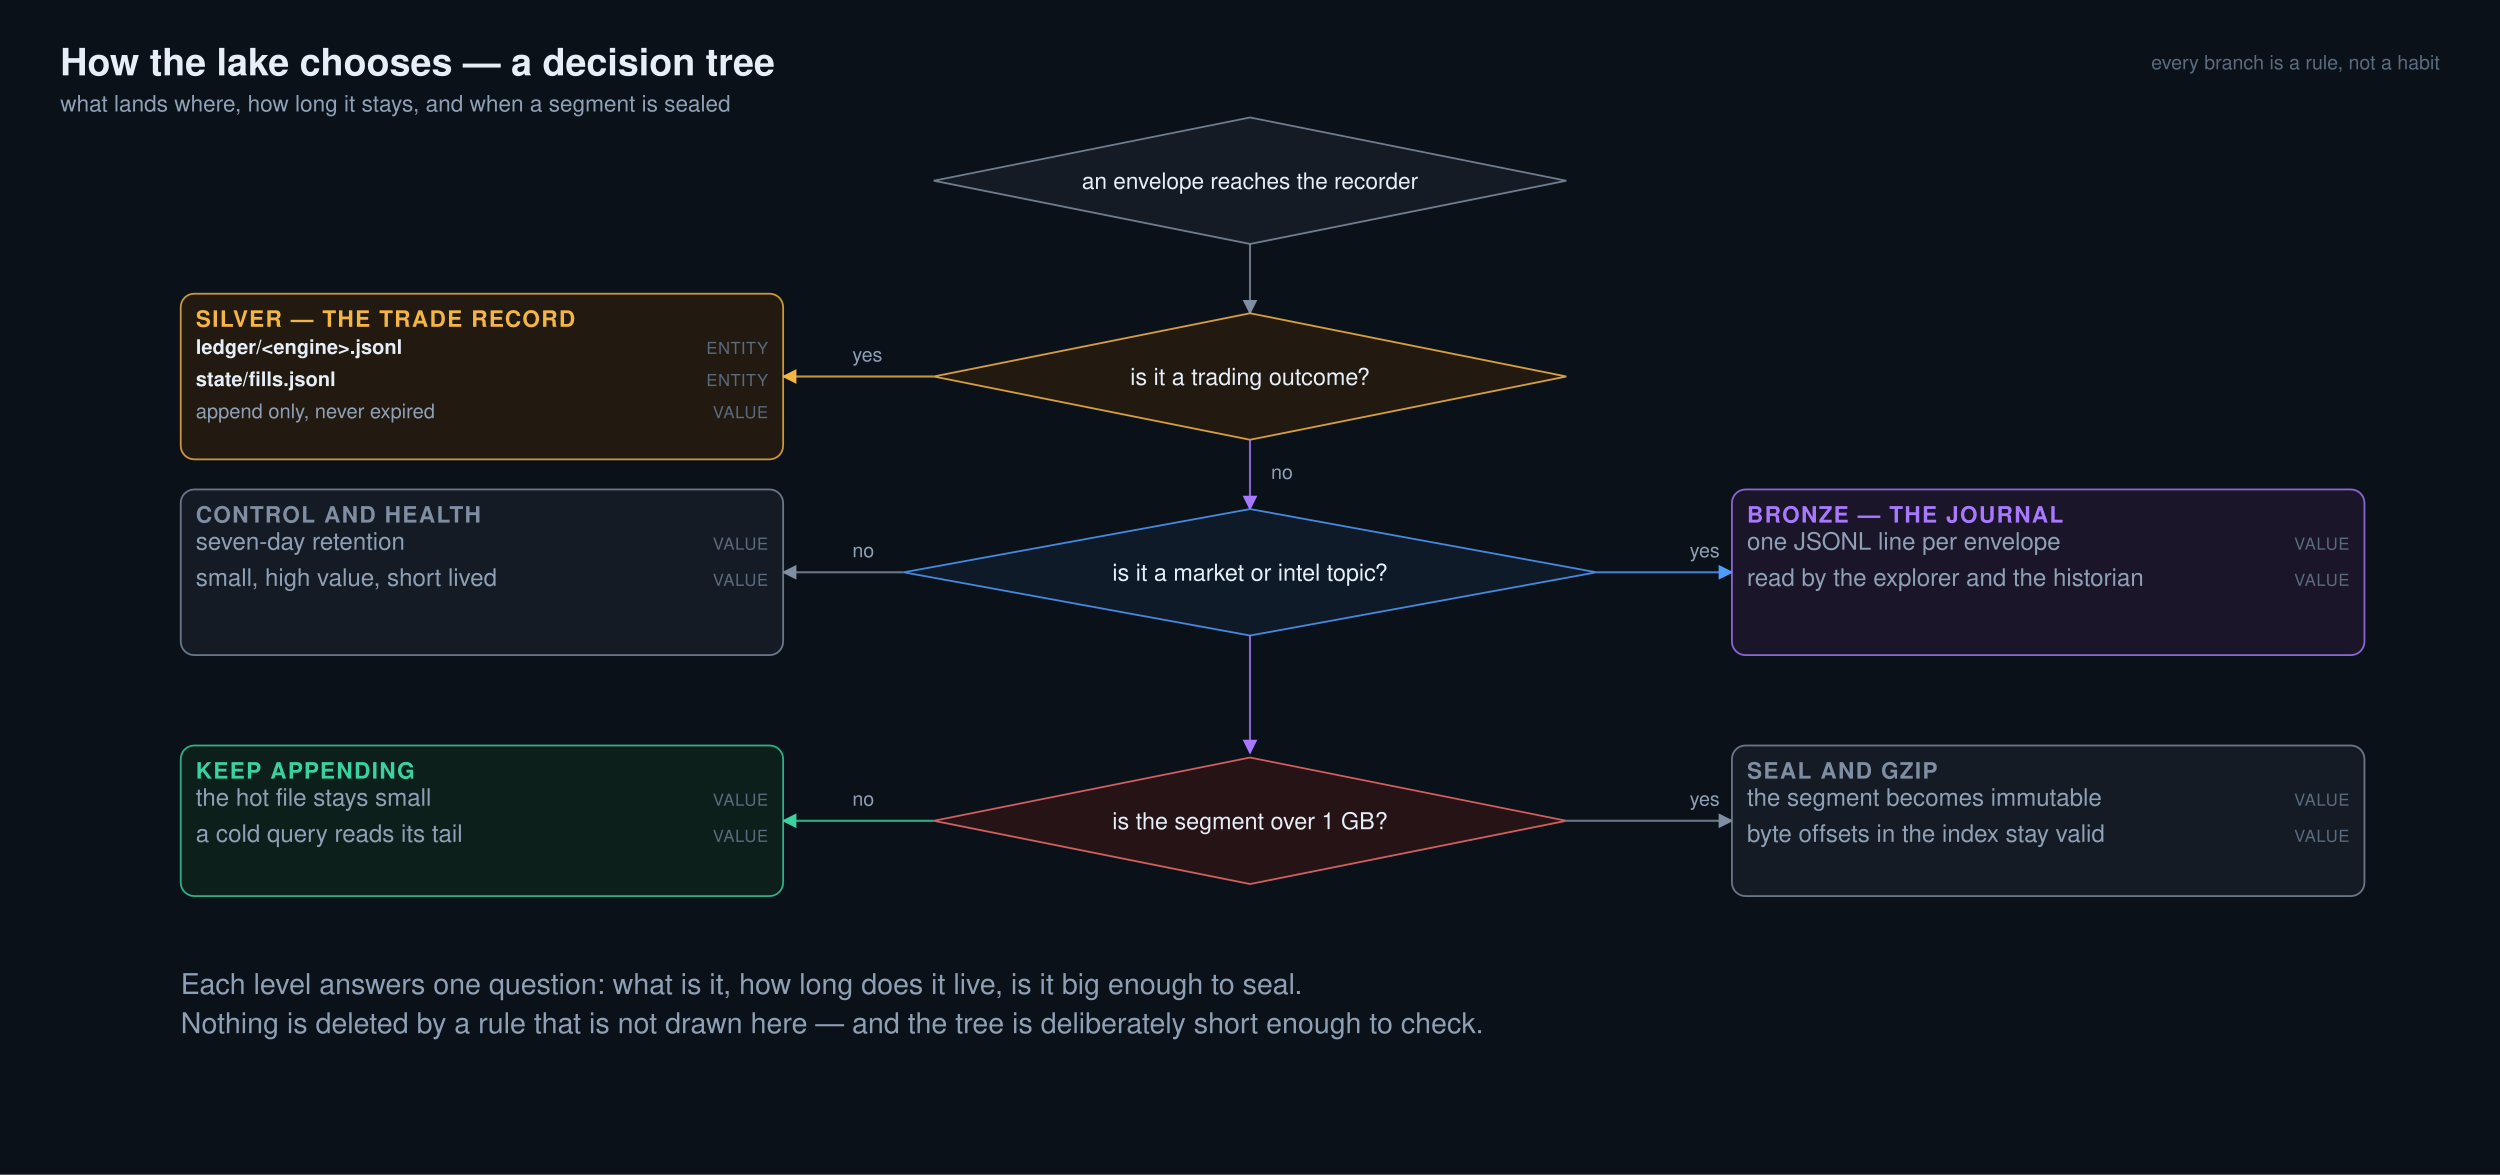
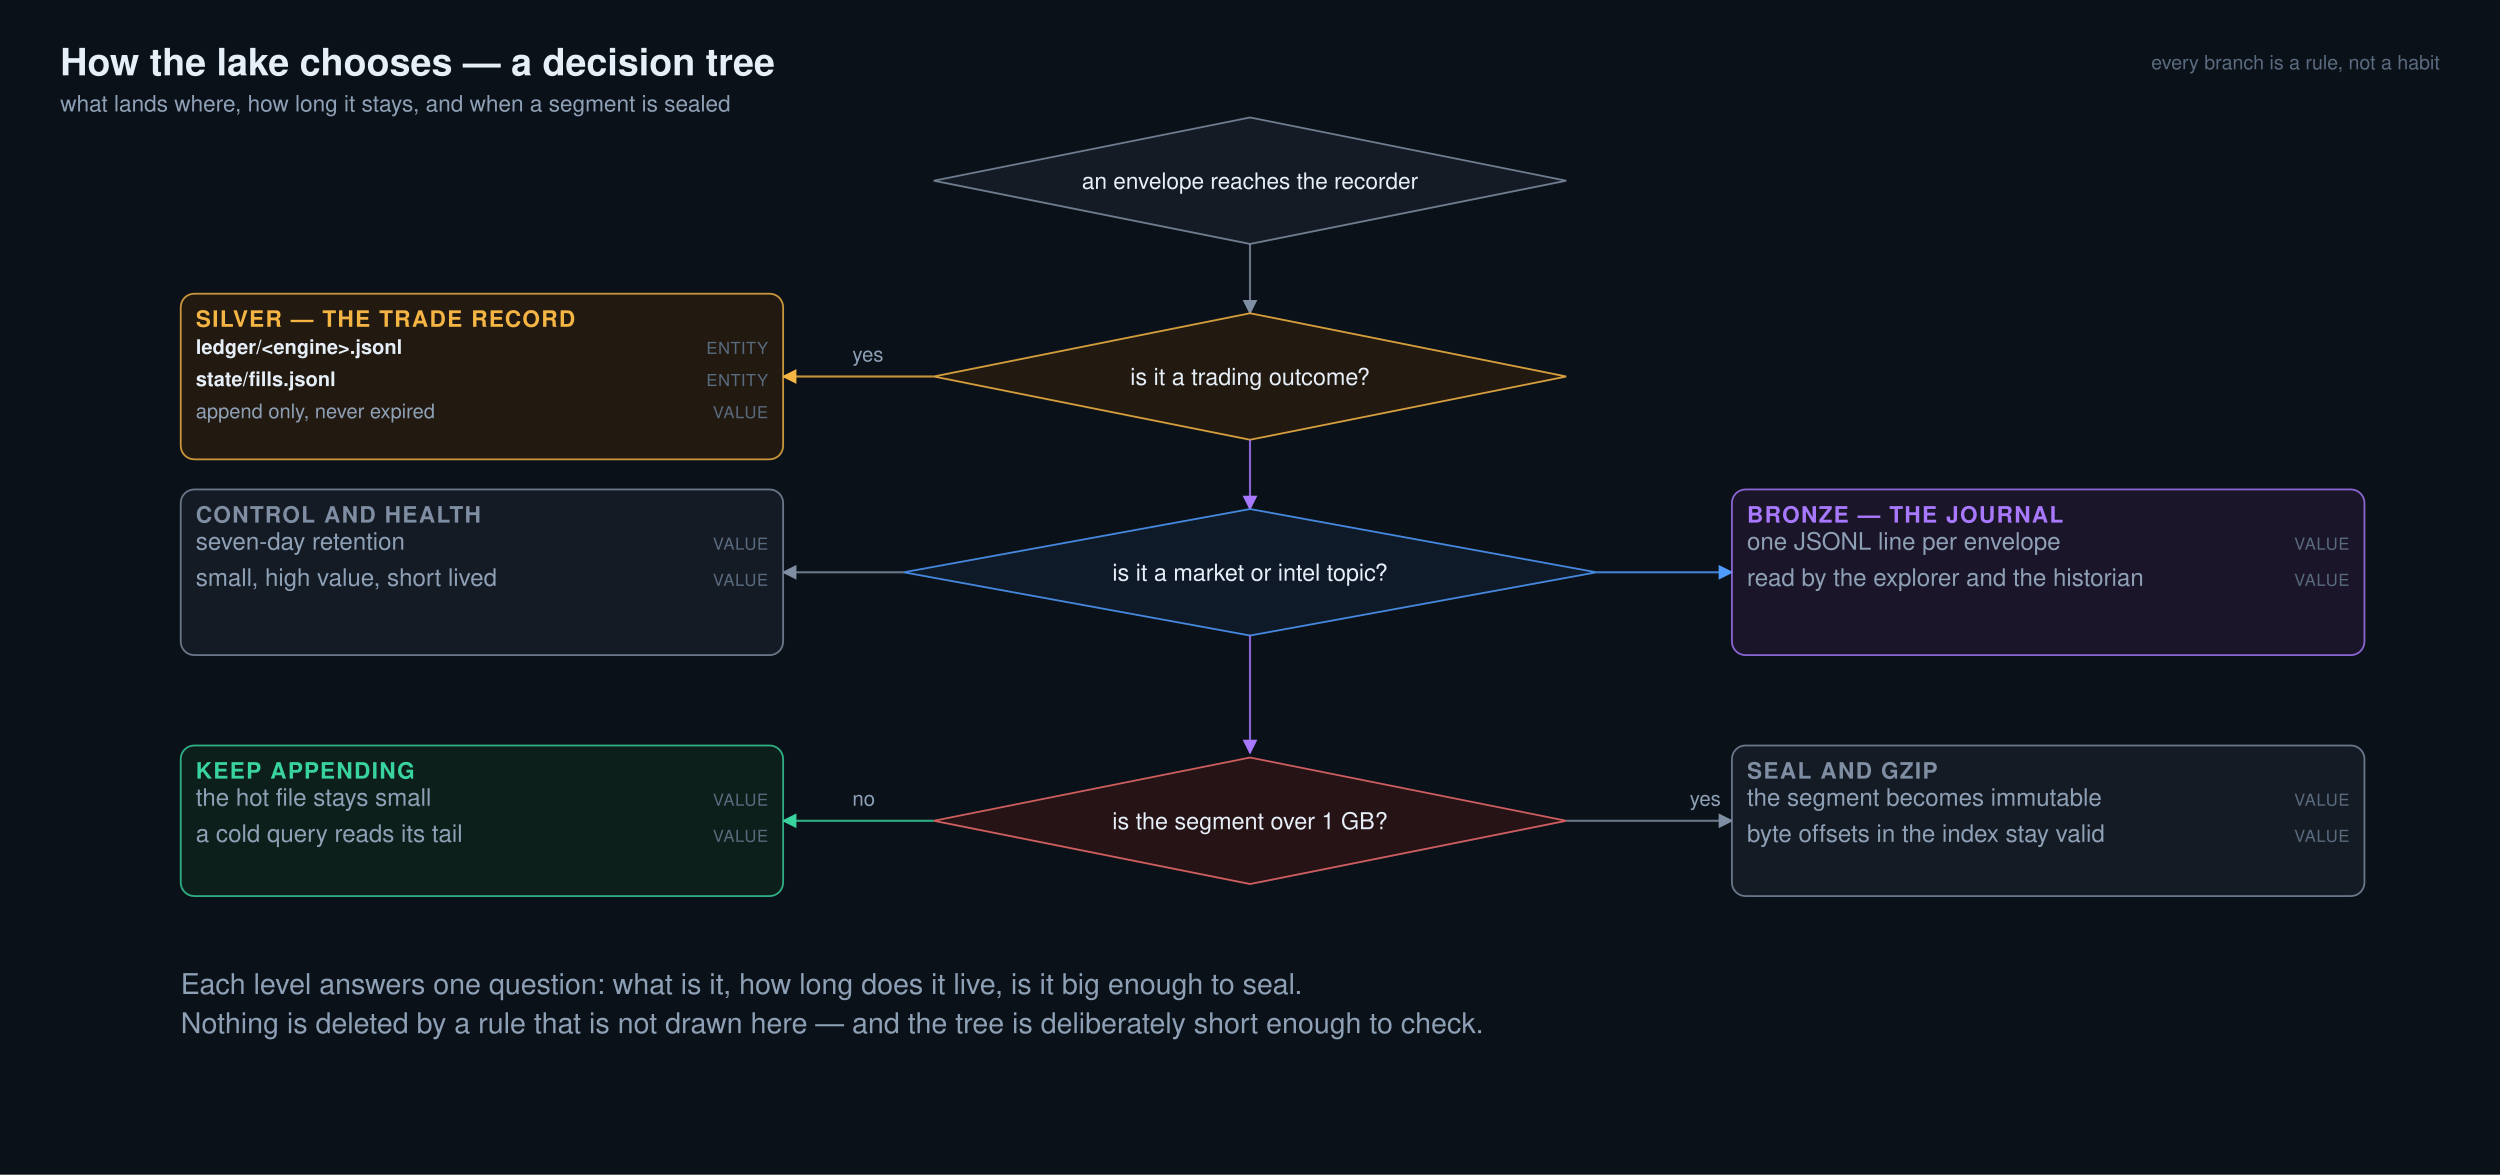
<svg xmlns="http://www.w3.org/2000/svg" width="1660" height="780" viewBox="0 0 1660 780" font-family="-apple-system, BlinkMacSystemFont, Helvetica, Arial, sans-serif">
  <rect width="1660" height="780" fill="#0b1118" />
  <marker id="a-market" viewBox="0 0 10 10" refX="9" refY="5" markerWidth="7" markerHeight="7" orient="auto-start-reverse">
    <path d="M 0 0 L 10 5 L 0 10 z" fill="#4f9bff" />
  </marker>
  <marker id="a-intel" viewBox="0 0 10 10" refX="9" refY="5" markerWidth="7" markerHeight="7" orient="auto-start-reverse">
    <path d="M 0 0 L 10 5 L 0 10 z" fill="#38d39f" />
  </marker>
  <marker id="a-model" viewBox="0 0 10 10" refX="9" refY="5" markerWidth="7" markerHeight="7" orient="auto-start-reverse">
    <path d="M 0 0 L 10 5 L 0 10 z" fill="#f5b544" />
  </marker>
  <marker id="a-risk" viewBox="0 0 10 10" refX="9" refY="5" markerWidth="7" markerHeight="7" orient="auto-start-reverse">
    <path d="M 0 0 L 10 5 L 0 10 z" fill="#ef6b6b" />
  </marker>
  <marker id="a-evidence" viewBox="0 0 10 10" refX="9" refY="5" markerWidth="7" markerHeight="7" orient="auto-start-reverse">
    <path d="M 0 0 L 10 5 L 0 10 z" fill="#a879ff" />
  </marker>
  <marker id="a-control" viewBox="0 0 10 10" refX="9" refY="5" markerWidth="7" markerHeight="7" orient="auto-start-reverse">
    <path d="M 0 0 L 10 5 L 0 10 z" fill="#7f8ea3" />
  </marker>
  <text x="40" y="50" fill="#e6eef8" font-size="25" font-weight="700">How the lake chooses — a decision tree</text>
  <text x="40" y="74" fill="#8ea0b6" font-size="15">what lands where, how long it stays, and when a segment is sealed</text>
  <text x="1620" y="46" fill="#5a6b80" font-size="13" text-anchor="end">every branch is a rule, not a habit</text>
  <polygon points="830,78.0 1040.0,120 830,162.0 620.0,120" fill="#151b24" stroke="#7f8ea3" stroke-opacity="0.85" stroke-width="1.2" />
  <text x="830" y="125.4" fill="#e6eef8" font-size="15.0" text-anchor="middle">an envelope reaches the recorder</text>
  <path d="M 830,162 L 830,208" fill="none" stroke="#7f8ea3" stroke-opacity="0.8" stroke-width="1.4" marker-end="url(#a-control)" />
  <polygon points="830,208.0 1040.0,250 830,292.0 620.0,250" fill="#221a10" stroke="#f5b544" stroke-opacity="0.85" stroke-width="1.2" />
  <text x="830" y="255.58" fill="#e6eef8" font-size="15.5" text-anchor="middle">is it a trading outcome?</text>
  <path d="M 620,250 L 520,250" fill="none" stroke="#f5b544" stroke-opacity="0.8" stroke-width="1.4" marker-end="url(#a-model)" />
-   <text x="566" y="240" fill="#8ea0b6" font-size="13" text-anchor="start">yes</text>
+   <text x="566" y="240" fill="#8ea0b6" font-size="13.5" text-anchor="start">yes</text>
  <rect x="120" y="195" width="400" height="110" rx="9" fill="#221a10" stroke="#f5b544" stroke-opacity="0.8" stroke-width="1.2" />
  <text x="130" y="217" fill="#f5b544" font-size="15.0" font-weight="700" letter-spacing="0.06em">SILVER — THE TRADE RECORD</text>
  <text x="130" y="235" fill="#e6eef8" font-size="13.333" font-weight="600">ledger/&lt;engine&gt;.jsonl</text>
  <text x="510" y="235" fill="#5a6b80" font-size="11" text-anchor="end" letter-spacing="0.04em">ENTITY</text>
  <text x="130" y="256.333" fill="#e6eef8" font-size="13.333" font-weight="600">state/fills.jsonl</text>
  <text x="510" y="256.333" fill="#5a6b80" font-size="11" text-anchor="end" letter-spacing="0.04em">ENTITY</text>
  <text x="130" y="277.667" fill="#8ea0b6" font-size="13.333" font-weight="400">append only, never expired</text>
  <text x="510" y="277.667" fill="#5a6b80" font-size="11" text-anchor="end" letter-spacing="0.04em">VALUE</text>
  <path d="M 830,292 L 830,338" fill="none" stroke="#a879ff" stroke-opacity="0.8" stroke-width="1.4" marker-end="url(#a-evidence)" />
-   <text x="844" y="318" fill="#8ea0b6" font-size="13" text-anchor="start">no</text>
  <polygon points="830,338.0 1060.0,380 830,422.0 600.0,380" fill="#0f1a28" stroke="#4f9bff" stroke-opacity="0.85" stroke-width="1.2" />
  <text x="830" y="385.58" fill="#e6eef8" font-size="15.5" text-anchor="middle">is it a market or intel topic?</text>
  <path d="M 1060,380 L 1150,380" fill="none" stroke="#4f9bff" stroke-opacity="0.8" stroke-width="1.4" marker-end="url(#a-market)" />
-   <text x="1122" y="370" fill="#8ea0b6" font-size="13" text-anchor="start">yes</text>
  <rect x="1150" y="325" width="420" height="110" rx="9" fill="#1a1528" stroke="#a879ff" stroke-opacity="0.8" stroke-width="1.2" />
  <text x="1160" y="347" fill="#a879ff" font-size="15.0" font-weight="700" letter-spacing="0.06em">BRONZE — THE JOURNAL</text>
  <text x="1160" y="365" fill="#8ea0b6" font-size="16.0" font-weight="400">one JSONL line per envelope</text>
  <text x="1560" y="365" fill="#5a6b80" font-size="11" text-anchor="end" letter-spacing="0.04em">VALUE</text>
  <text x="1160" y="389.0" fill="#8ea0b6" font-size="16.0" font-weight="400">read by the explorer and the historian</text>
  <text x="1560" y="389.0" fill="#5a6b80" font-size="11" text-anchor="end" letter-spacing="0.04em">VALUE</text>
  <path d="M 600,380 L 520,380" fill="none" stroke="#7f8ea3" stroke-opacity="0.8" stroke-width="1.4" marker-end="url(#a-control)" />
-   <text x="566" y="370" fill="#8ea0b6" font-size="13" text-anchor="start">no</text>
  <rect x="120" y="325" width="400" height="110" rx="9" fill="#151b24" stroke="#7f8ea3" stroke-opacity="0.8" stroke-width="1.2" />
  <text x="130" y="347" fill="#7f8ea3" font-size="15.0" font-weight="700" letter-spacing="0.06em">CONTROL AND HEALTH</text>
  <text x="130" y="365" fill="#8ea0b6" font-size="16.0" font-weight="400">seven-day retention</text>
  <text x="510" y="365" fill="#5a6b80" font-size="11" text-anchor="end" letter-spacing="0.04em">VALUE</text>
  <text x="130" y="389.0" fill="#8ea0b6" font-size="16.0" font-weight="400">small, high value, short lived</text>
  <text x="510" y="389.0" fill="#5a6b80" font-size="11" text-anchor="end" letter-spacing="0.04em">VALUE</text>
  <path d="M 830,422 L 830,500" fill="none" stroke="#a879ff" stroke-opacity="0.8" stroke-width="1.4" marker-end="url(#a-evidence)" />
  <polygon points="830,503.0 1040.0,545 830,587.0 620.0,545" fill="#251315" stroke="#ef6b6b" stroke-opacity="0.85" stroke-width="1.2" />
  <text x="830" y="550.58" fill="#e6eef8" font-size="15.5" text-anchor="middle">is the segment over 1 GB?</text>
  <path d="M 1040,545 L 1150,545" fill="none" stroke="#7f8ea3" stroke-opacity="0.8" stroke-width="1.4" marker-end="url(#a-control)" />
-   <text x="1122" y="535" fill="#8ea0b6" font-size="13" text-anchor="start">yes</text>
+   <text x="1122" y="535" fill="#8ea0b6" font-size="13.5" text-anchor="start">yes</text>
  <rect x="1150" y="495" width="420" height="100" rx="9" fill="#151b24" stroke="#7f8ea3" stroke-opacity="0.8" stroke-width="1.2" />
  <text x="1160" y="517" fill="#7f8ea3" font-size="15.0" font-weight="700" letter-spacing="0.06em">SEAL AND GZIP</text>
  <text x="1160" y="535" fill="#8ea0b6" font-size="16.0" font-weight="400">the segment becomes immutable</text>
  <text x="1560" y="535" fill="#5a6b80" font-size="11" text-anchor="end" letter-spacing="0.04em">VALUE</text>
  <text x="1160" y="559.0" fill="#8ea0b6" font-size="16.0" font-weight="400">byte offsets in the index stay valid</text>
  <text x="1560" y="559.0" fill="#5a6b80" font-size="11" text-anchor="end" letter-spacing="0.04em">VALUE</text>
  <path d="M 620,545 L 520,545" fill="none" stroke="#38d39f" stroke-opacity="0.8" stroke-width="1.4" marker-end="url(#a-intel)" />
-   <text x="566" y="535" fill="#8ea0b6" font-size="13" text-anchor="start">no</text>
+   <text x="566" y="535" fill="#8ea0b6" font-size="13.5" text-anchor="start">no</text>
  <rect x="120" y="495" width="400" height="100" rx="9" fill="#0d1f1a" stroke="#38d39f" stroke-opacity="0.8" stroke-width="1.2" />
  <text x="130" y="517" fill="#38d39f" font-size="15.0" font-weight="700" letter-spacing="0.06em">KEEP APPENDING</text>
  <text x="130" y="535" fill="#8ea0b6" font-size="16.0" font-weight="400">the hot file stays small</text>
  <text x="510" y="535" fill="#5a6b80" font-size="11" text-anchor="end" letter-spacing="0.04em">VALUE</text>
  <text x="130" y="559.0" fill="#8ea0b6" font-size="16.0" font-weight="400">a cold query reads its tail</text>
  <text x="510" y="559.0" fill="#5a6b80" font-size="11" text-anchor="end" letter-spacing="0.04em">VALUE</text>
  <text x="120" y="660" fill="#8ea0b6" font-size="19" text-anchor="start" font-weight="400">Each level answers one question: what is it, how long does it live, is it big enough to seal.</text>
  <text x="120" y="686" fill="#8ea0b6" font-size="19" text-anchor="start" font-weight="400">Nothing is deleted by a rule that is not drawn here — and the tree is deliberately short enough to check.</text>
</svg>
